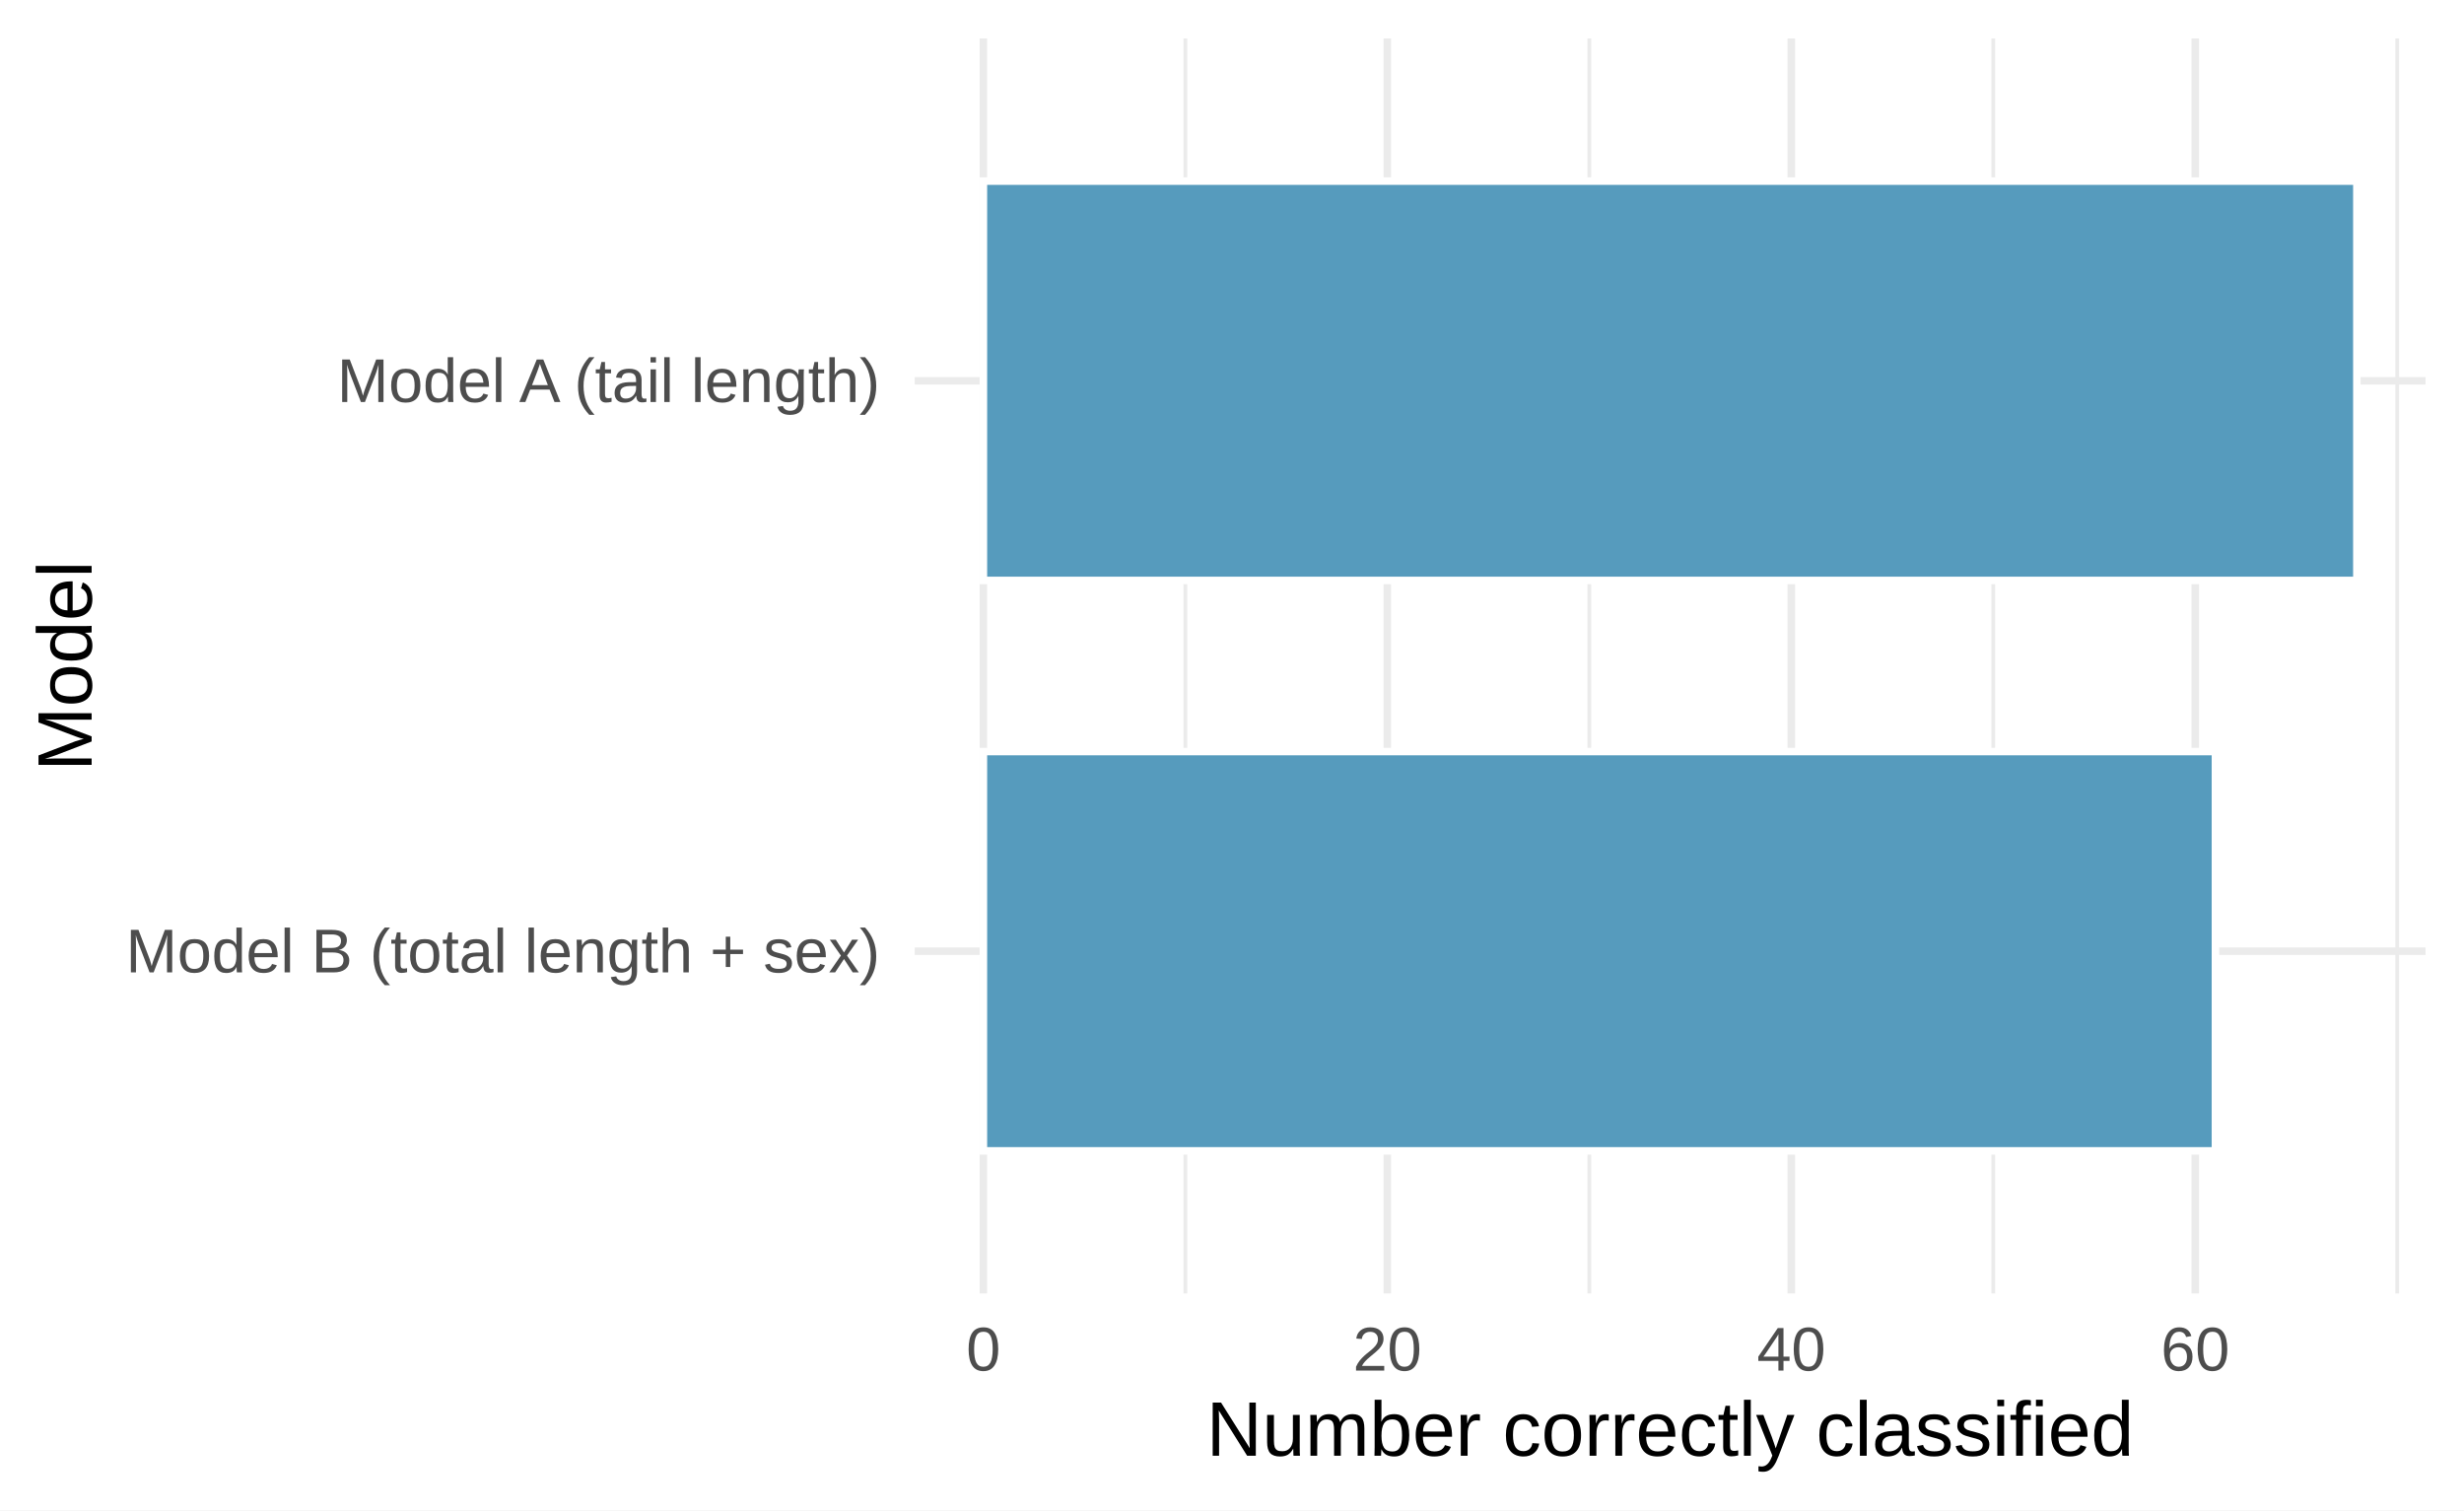
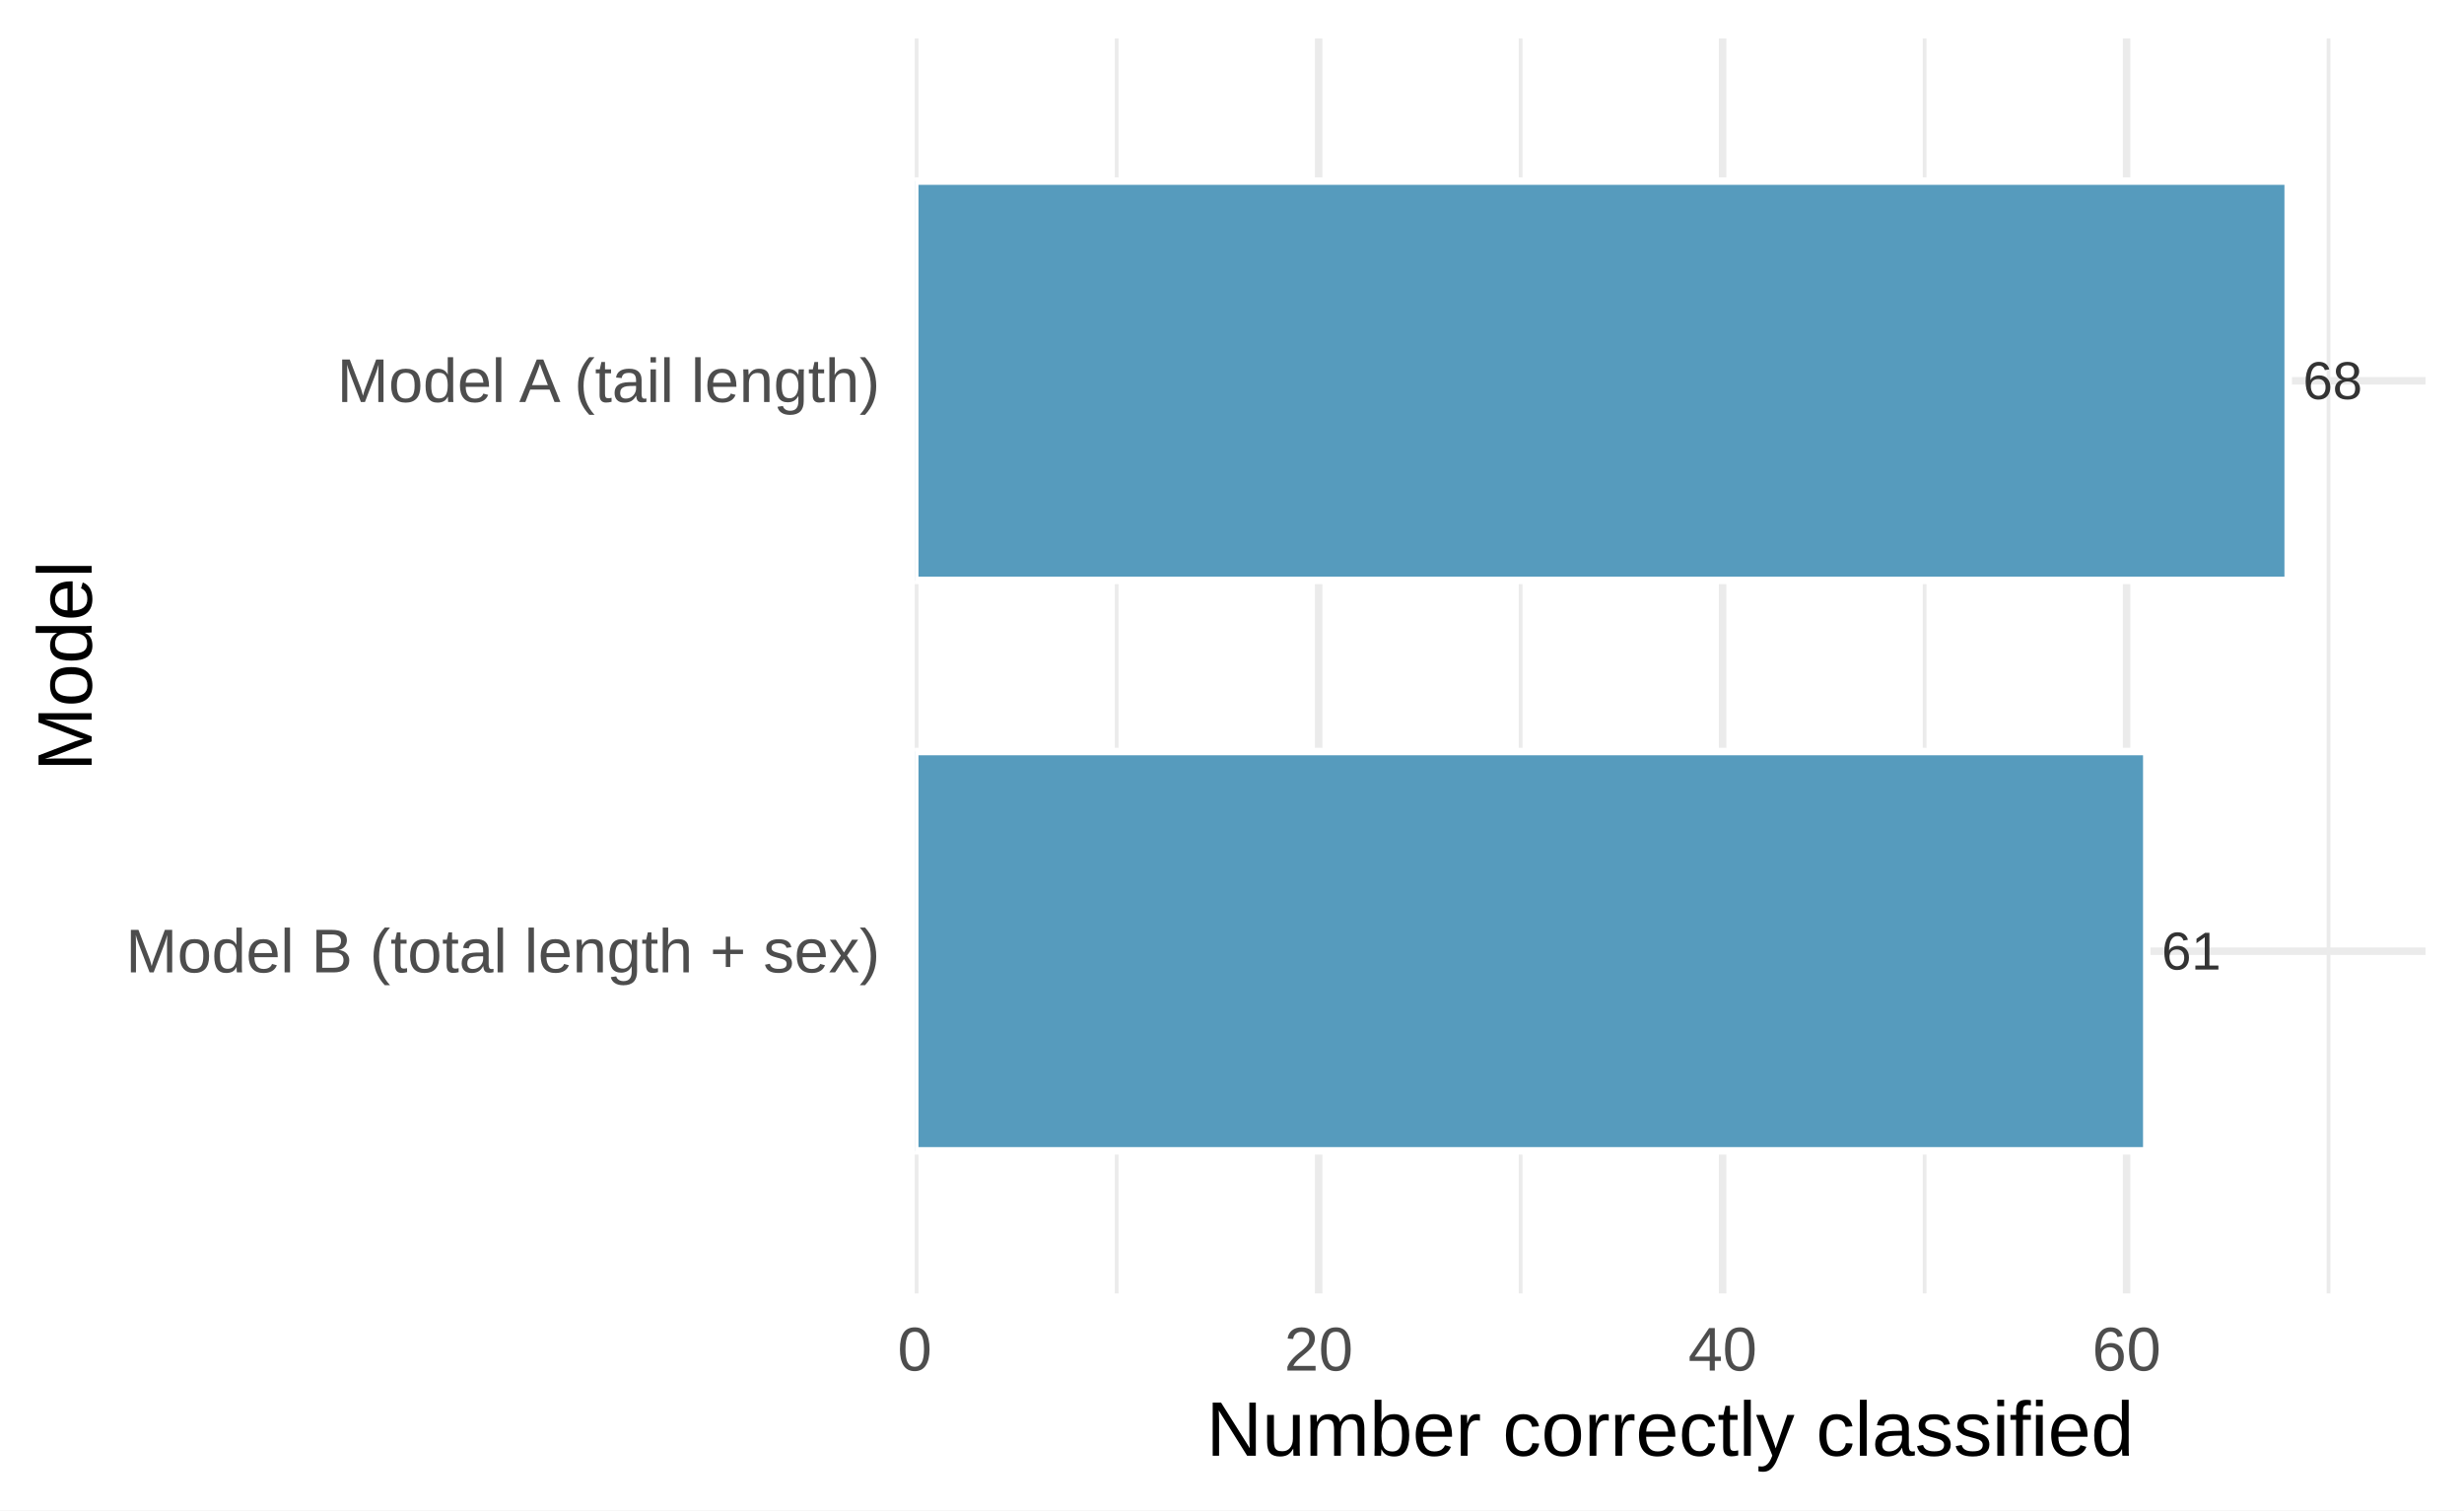
<svg xmlns="http://www.w3.org/2000/svg" width="446.40pt" height="273.60pt" viewBox="0 0 446.40 273.60">
  <g class="svglite">
    <defs>
      <style type="text/css">
    .svglite line, .svglite polyline, .svglite polygon, .svglite path, .svglite rect, .svglite circle {
      fill: none;
      stroke: #000000;
      stroke-linecap: round;
      stroke-linejoin: round;
      stroke-miterlimit: 10.00;
    }
    .svglite text {
      white-space: pre;
    }
    .svglite g.glyphgroup path {
      fill: inherit;
      stroke: none;
    }
  </style>
    </defs>
    <rect width="100%" height="100%" style="stroke: none; fill: #FFFFFF;" />
    <defs>
      <clipPath id="cpMC4wMHw0NDYuNDB8MC4wMHwyNzMuNjA=">
        <rect x="0.00" y="0.00" width="446.40" height="273.60" />
      </clipPath>
    </defs>
    <g clip-path="url(#cpMC4wMHw0NDYuNDB8MC4wMHwyNzMuNjA=)">
      <rect x="-0" y="-0" width="446.40" height="273.60" style="stroke-width: 1.36; stroke: none; fill: #FFFFFF;" />
    </g>
    <defs>
      <clipPath id="cpMTY1LjcyfDQzOS40M3w2Ljk3fDIzNC4zMg==">
        <rect x="165.72" y="6.97" width="273.71" height="227.35" />
      </clipPath>
    </defs>
    <g clip-path="url(#cpMTY1LjcyfDQzOS40M3w2Ljk3fDIzNC4zMg==)">
-       <polyline points="214.75,234.32 214.75,6.97 " style="stroke-width: 0.68; stroke: #EBEBEB; stroke-linecap: butt;" />
-       <polyline points="287.94,234.32 287.94,6.97 " style="stroke-width: 0.68; stroke: #EBEBEB; stroke-linecap: butt;" />
-       <polyline points="361.12,234.32 361.12,6.97 " style="stroke-width: 0.68; stroke: #EBEBEB; stroke-linecap: butt;" />
-       <polyline points="434.30,234.32 434.30,6.97 " style="stroke-width: 0.68; stroke: #EBEBEB; stroke-linecap: butt;" />
+       <polyline points="202.31,234.32 202.31,6.97 " style="stroke-width: 0.68; stroke: #EBEBEB; stroke-linecap: butt;" />
+       <polyline points="275.49,234.32 275.49,6.97 " style="stroke-width: 0.68; stroke: #EBEBEB; stroke-linecap: butt;" />
+       <polyline points="348.68,234.32 348.68,6.97 " style="stroke-width: 0.68; stroke: #EBEBEB; stroke-linecap: butt;" />
+       <polyline points="421.86,234.32 421.86,6.97 " style="stroke-width: 0.68; stroke: #EBEBEB; stroke-linecap: butt;" />
      <polyline points="165.72,172.32 439.43,172.32 " style="stroke-width: 1.36; stroke: #EBEBEB; stroke-linecap: butt;" />
      <polyline points="165.72,68.98 439.43,68.98 " style="stroke-width: 1.36; stroke: #EBEBEB; stroke-linecap: butt;" />
-       <polyline points="178.16,234.32 178.16,6.97 " style="stroke-width: 1.36; stroke: #EBEBEB; stroke-linecap: butt;" />
-       <polyline points="251.34,234.32 251.34,6.97 " style="stroke-width: 1.36; stroke: #EBEBEB; stroke-linecap: butt;" />
-       <polyline points="324.53,234.32 324.53,6.97 " style="stroke-width: 1.36; stroke: #EBEBEB; stroke-linecap: butt;" />
-       <polyline points="397.71,234.32 397.71,6.97 " style="stroke-width: 1.36; stroke: #EBEBEB; stroke-linecap: butt;" />
-       <rect x="178.16" y="32.81" width="248.83" height="72.34" style="stroke-width: 1.36; stroke: #FFFFFF; stroke-linecap: butt; stroke-linejoin: miter; fill: #569BBD;" />
-       <rect x="178.16" y="136.15" width="223.21" height="72.34" style="stroke-width: 1.36; stroke: #FFFFFF; stroke-linecap: butt; stroke-linejoin: miter; fill: #569BBD;" />
+       <polyline points="165.72,234.32 165.72,6.97 " style="stroke-width: 1.36; stroke: #EBEBEB; stroke-linecap: butt;" />
+       <polyline points="238.90,234.32 238.90,6.97 " style="stroke-width: 1.36; stroke: #EBEBEB; stroke-linecap: butt;" />
+       <polyline points="312.09,234.32 312.09,6.97 " style="stroke-width: 1.36; stroke: #EBEBEB; stroke-linecap: butt;" />
+       <polyline points="385.27,234.32 385.27,6.97 " style="stroke-width: 1.36; stroke: #EBEBEB; stroke-linecap: butt;" />
+       <rect x="165.72" y="32.81" width="248.83" height="72.34" style="stroke-width: 1.36; stroke: #FFFFFF; stroke-linecap: butt; stroke-linejoin: miter; fill: #569BBD;" />
+       <rect x="165.72" y="136.15" width="223.21" height="72.34" style="stroke-width: 1.36; stroke: #FFFFFF; stroke-linecap: butt; stroke-linejoin: miter; fill: #569BBD;" />
+       <text x="417.23" y="72.30" style="font-size: 9.67px;fill: #333333; font-family: &quot;Liberation Sans&quot;;" textLength="10.75px" lengthAdjust="spacingAndGlyphs">68</text>
+       <text x="391.62" y="175.64" style="font-size: 9.67px;fill: #333333; font-family: &quot;Liberation Sans&quot;;" textLength="10.75px" lengthAdjust="spacingAndGlyphs">61</text>
    </g>
    <g clip-path="url(#cpMC4wMHw0NDYuNDB8MC4wMHwyNzMuNjA=)">
      <text x="159.44" y="176.16" text-anchor="end" style="font-size: 11.20px;fill: #4D4D4D; font-family: &quot;Liberation Sans&quot;;" textLength="136.45px" lengthAdjust="spacingAndGlyphs">Model B (total length + sex)</text>
      <text x="159.44" y="72.83" text-anchor="end" style="font-size: 11.20px;fill: #4D4D4D; font-family: &quot;Liberation Sans&quot;;" textLength="98.20px" lengthAdjust="spacingAndGlyphs">Model A (tail length)</text>
-       <text x="178.16" y="248.29" text-anchor="middle" style="font-size: 11.20px;fill: #4D4D4D; font-family: &quot;Liberation Sans&quot;;" textLength="6.22px" lengthAdjust="spacingAndGlyphs">0</text>
-       <text x="251.34" y="248.29" text-anchor="middle" style="font-size: 11.20px;fill: #4D4D4D; font-family: &quot;Liberation Sans&quot;;" textLength="12.44px" lengthAdjust="spacingAndGlyphs">20</text>
-       <text x="324.53" y="248.29" text-anchor="middle" style="font-size: 11.20px;fill: #4D4D4D; font-family: &quot;Liberation Sans&quot;;" textLength="12.44px" lengthAdjust="spacingAndGlyphs">40</text>
-       <text x="397.71" y="248.29" text-anchor="middle" style="font-size: 11.20px;fill: #4D4D4D; font-family: &quot;Liberation Sans&quot;;" textLength="12.44px" lengthAdjust="spacingAndGlyphs">60</text>
+       <text x="165.72" y="248.29" text-anchor="middle" style="font-size: 11.20px;fill: #4D4D4D; font-family: &quot;Liberation Sans&quot;;" textLength="6.22px" lengthAdjust="spacingAndGlyphs">0</text>
+       <text x="238.90" y="248.29" text-anchor="middle" style="font-size: 11.20px;fill: #4D4D4D; font-family: &quot;Liberation Sans&quot;;" textLength="12.44px" lengthAdjust="spacingAndGlyphs">20</text>
+       <text x="312.09" y="248.29" text-anchor="middle" style="font-size: 11.20px;fill: #4D4D4D; font-family: &quot;Liberation Sans&quot;;" textLength="12.44px" lengthAdjust="spacingAndGlyphs">40</text>
+       <text x="385.27" y="248.29" text-anchor="middle" style="font-size: 11.20px;fill: #4D4D4D; font-family: &quot;Liberation Sans&quot;;" textLength="12.44px" lengthAdjust="spacingAndGlyphs">60</text>
      <text x="302.57" y="263.72" text-anchor="middle" style="font-size: 14.00px; font-family: &quot;Liberation Sans&quot;;" textLength="167.98px" lengthAdjust="spacingAndGlyphs">Number correctly classified</text>
      <text transform="translate(16.60,120.65) rotate(-90)" text-anchor="middle" style="font-size: 14.00px; font-family: &quot;Liberation Sans&quot;;" textLength="38.11px" lengthAdjust="spacingAndGlyphs">Model</text>
    </g>
  </g>
</svg>
